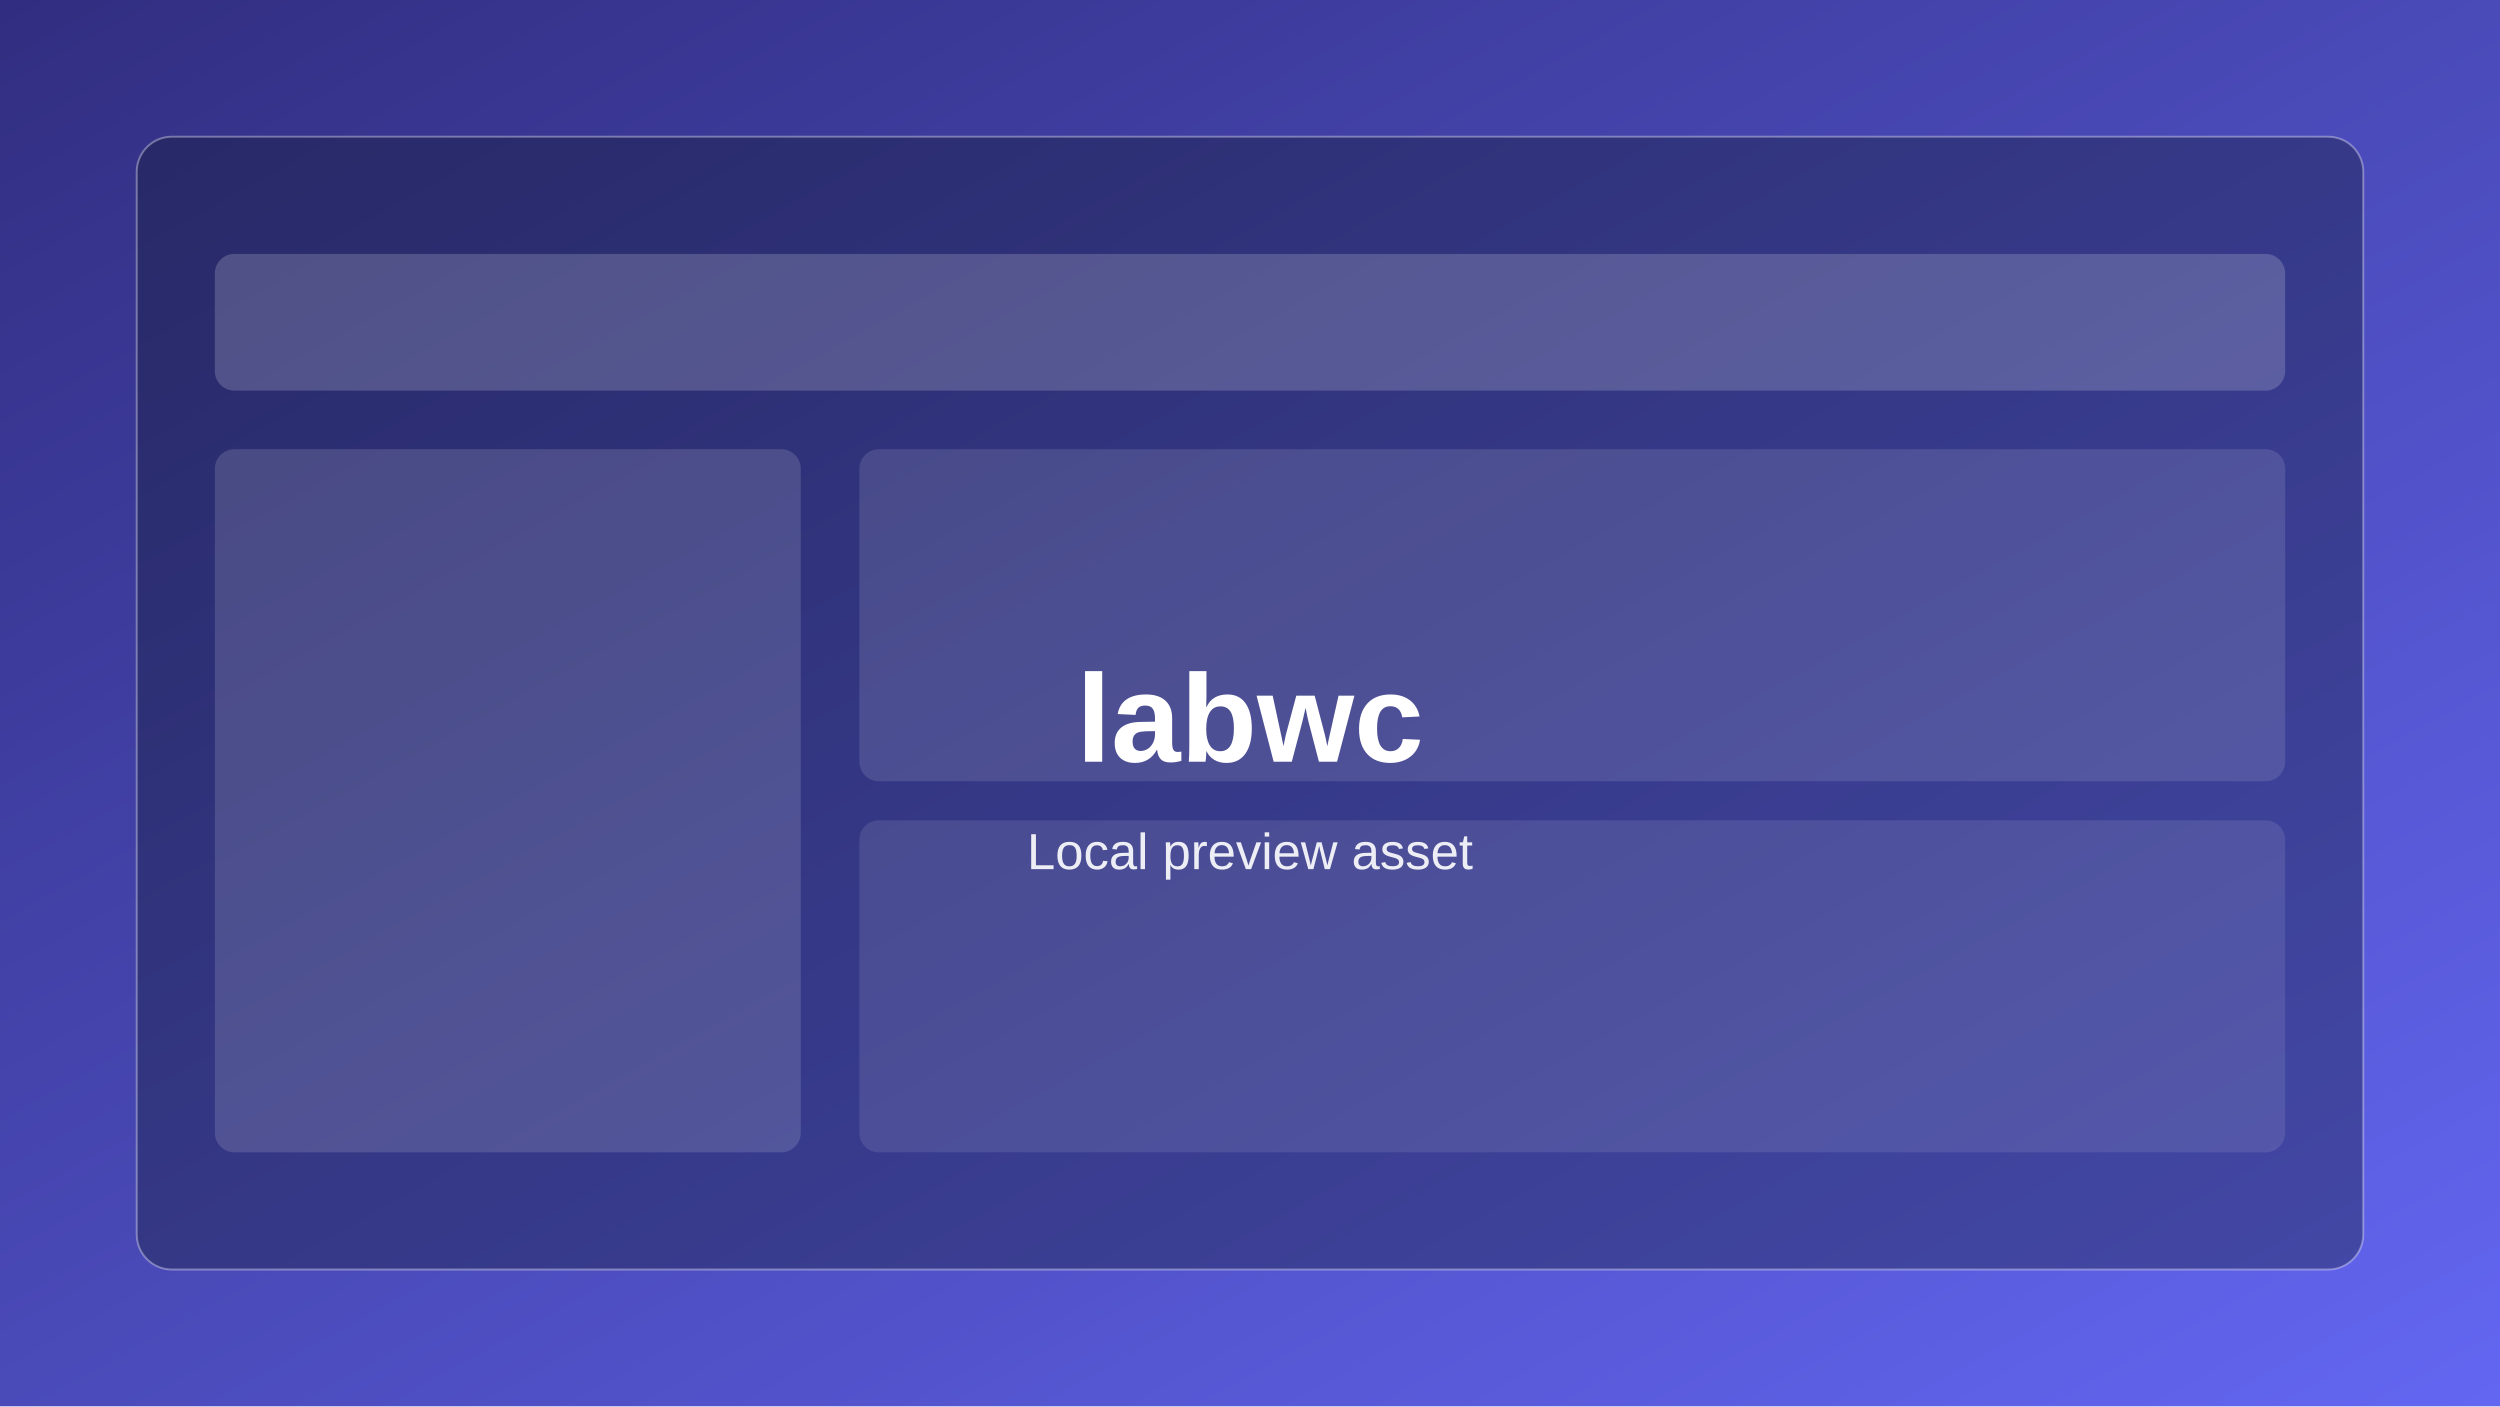
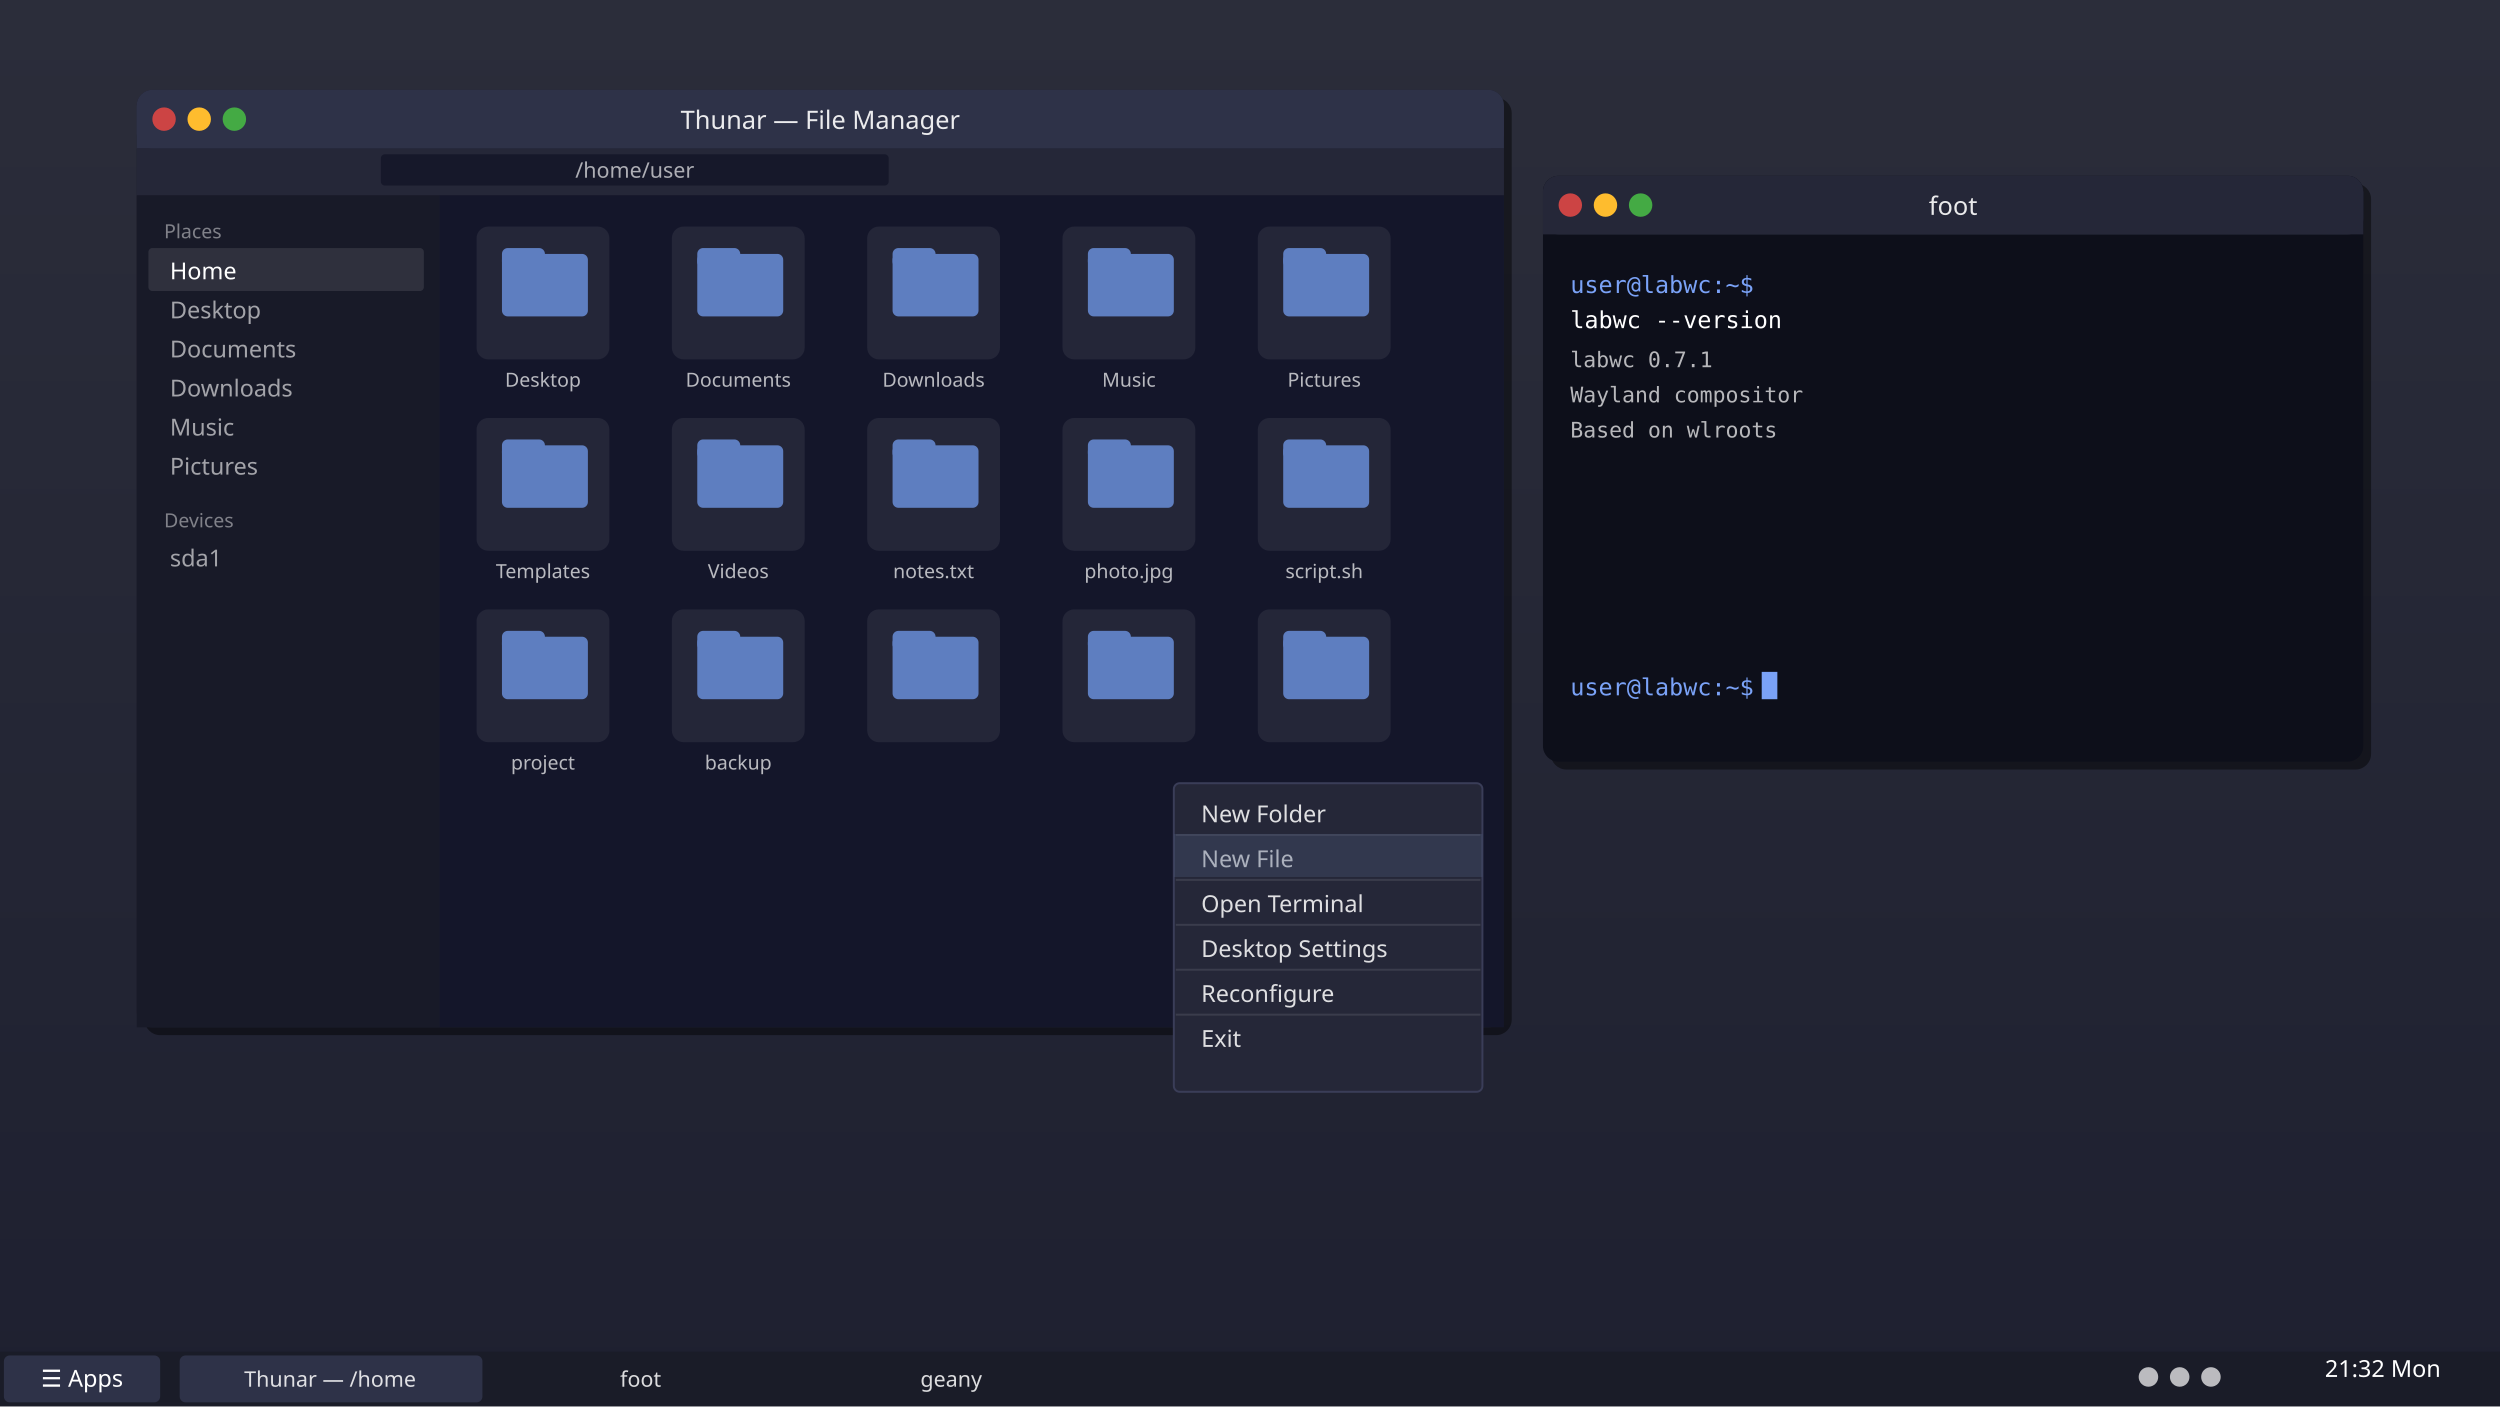
- <svg xmlns="http://www.w3.org/2000/svg" width="1280" height="720" viewBox="0 0 1280 720" role="img" aria-labelledby="title desc">
+ <svg xmlns="http://www.w3.org/2000/svg" width="1280" height="720" viewBox="0 0 1280 720" role="img" aria-labelledby="de-title de-desc">
  <defs>
-     <linearGradient id="bg" x1="0" y1="0" x2="1" y2="1">
-       <stop offset="0%" stop-color="#312E81" />
-       <stop offset="100%" stop-color="#6366F1" />
+     <linearGradient id="labwc_bg" x1="0" y1="0" x2="0" y2="1">
+       <stop offset="0%" stop-color="#2b2d3a" />
+       <stop offset="100%" stop-color="#1e2030" />
    </linearGradient>
  </defs>
-   <rect width="1280" height="720" fill="url(#bg)" />
-   <rect x="70" y="70" width="1140" height="580" rx="18" fill="rgba(15,23,42,0.35)" stroke="rgba(255,255,255,0.35)" stroke-width="1" />
-   <rect x="110" y="130" width="1060" height="70" rx="10" fill="rgba(255,255,255,0.18)" />
-   <rect x="110" y="230" width="300" height="360" rx="10" fill="rgba(255,255,255,0.14)" />
-   <rect x="440" y="230" width="730" height="170" rx="10" fill="rgba(255,255,255,0.12)" />
-   <rect x="440" y="420" width="730" height="170" rx="10" fill="rgba(255,255,255,0.1)" />
-   <text x="640" y="390" text-anchor="middle" fill="white" font-family="Segoe UI, Arial, sans-serif" font-size="64" font-weight="700">labwc</text>
-   <text x="640" y="445" text-anchor="middle" fill="rgba(255,255,255,0.9)" font-family="Segoe UI, Arial, sans-serif" font-size="26">Local preview asset</text>
+   <rect width="1280" height="720" fill="url(#labwc_bg)" />
+   <rect y="692" width="1280" height="28" fill="#1a1c28" />
+   <rect x="2" y="694" width="80" height="24" rx="3" fill="#2e3248" />
+   <text x="42" y="710" text-anchor="middle" fill="white" font-family="sans-serif" font-size="12">☰ Apps</text>
+   <rect x="92" y="694" width="155" height="24" rx="3" fill="#2e3248" />
+   <text x="169" y="710" text-anchor="middle" fill="rgba(255,255,255,0.85)" font-family="sans-serif" font-size="11">Thunar — /home</text>
+   <rect x="251" y="694" width="155" height="24" rx="3" fill="#1a1c28" />
+   <text x="328" y="710" text-anchor="middle" fill="rgba(255,255,255,0.85)" font-family="sans-serif" font-size="11">foot</text>
+   <rect x="410" y="694" width="155" height="24" rx="3" fill="#1a1c28" />
+   <text x="487" y="710" text-anchor="middle" fill="rgba(255,255,255,0.85)" font-family="sans-serif" font-size="11">geany</text>
+   <circle cx="1100" cy="705" r="5" fill="rgba(255,255,255,0.7)" />
+   <circle cx="1116" cy="705" r="5" fill="rgba(255,255,255,0.7)" />
+   <circle cx="1132" cy="705" r="5" fill="rgba(255,255,255,0.7)" />
+   <text x="1220" y="705" text-anchor="middle" fill="white" font-family="sans-serif" font-size="12">21:32 Mon</text>
+   <rect x="74" y="50" width="700" height="480" rx="8" fill="rgba(0,0,0,0.45)" />
+   <rect x="70" y="46" width="700" height="480" rx="8" fill="#1c1e2c" />
+   <rect x="70" y="46" width="700" height="30" rx="8" fill="#2e3248" />
+   <rect x="70" y="54" width="700" height="22" fill="#2e3248" />
+   <text x="420" y="66" text-anchor="middle" fill="rgba(255,255,255,0.9)" font-family="sans-serif" font-size="13">Thunar — File Manager</text>
+   <circle cx="84" cy="61" r="6" fill="#cc4444" />
+   <circle cx="102" cy="61" r="6" fill="#febc2e" />
+   <circle cx="120" cy="61" r="6" fill="#44aa44" />
+   <rect x="70" y="76" width="700" height="24" fill="#252738" />
+   <rect x="195" y="79" width="260" height="16" rx="2" fill="#16182a" />
+   <text x="325" y="91" text-anchor="middle" fill="rgba(255,255,255,0.65)" font-family="sans-serif" font-size="11">/home/user</text>
+   <rect x="70" y="100" width="155" height="426" fill="#181a28" />
+   <text x="84" y="122" text-anchor="start" fill="rgba(255,255,255,0.45)" font-family="sans-serif" font-size="10">Places</text>
+   <rect x="76" y="127" width="141" height="22" rx="2" fill="rgba(255,255,255,0.1)" />
+   <text x="87" y="143" text-anchor="start" fill="white" font-family="sans-serif" font-size="12">Home</text>
+   <text x="87" y="163" text-anchor="start" fill="rgba(255,255,255,0.6)" font-family="sans-serif" font-size="12">Desktop</text>
+   <text x="87" y="183" text-anchor="start" fill="rgba(255,255,255,0.6)" font-family="sans-serif" font-size="12">Documents</text>
+   <text x="87" y="203" text-anchor="start" fill="rgba(255,255,255,0.6)" font-family="sans-serif" font-size="12">Downloads</text>
+   <text x="87" y="223" text-anchor="start" fill="rgba(255,255,255,0.6)" font-family="sans-serif" font-size="12">Music</text>
+   <text x="87" y="243" text-anchor="start" fill="rgba(255,255,255,0.6)" font-family="sans-serif" font-size="12">Pictures</text>
+   <text x="84" y="270" text-anchor="start" fill="rgba(255,255,255,0.45)" font-family="sans-serif" font-size="10">Devices</text>
+   <text x="87" y="290" text-anchor="start" fill="rgba(255,255,255,0.6)" font-family="sans-serif" font-size="12">sda1</text>
+   <rect x="225" y="100" width="545" height="426" fill="#14162a" />
+   <rect x="244" y="116" width="68" height="68" rx="6" fill="rgba(255,255,255,0.07)" />
+   <rect x="257" y="130" width="44" height="32" rx="3" fill="#5e7ec0" />
+   <rect x="257" y="127" width="22" height="10" rx="3" fill="#5e7ec0" />
+   <text x="278" y="198" text-anchor="middle" fill="rgba(255,255,255,0.7)" font-family="sans-serif" font-size="10">Desktop</text>
+   <rect x="344" y="116" width="68" height="68" rx="6" fill="rgba(255,255,255,0.07)" />
+   <rect x="357" y="130" width="44" height="32" rx="3" fill="#5e7ec0" />
+   <rect x="357" y="127" width="22" height="10" rx="3" fill="#5e7ec0" />
+   <text x="378" y="198" text-anchor="middle" fill="rgba(255,255,255,0.7)" font-family="sans-serif" font-size="10">Documents</text>
+   <rect x="444" y="116" width="68" height="68" rx="6" fill="rgba(255,255,255,0.07)" />
+   <rect x="457" y="130" width="44" height="32" rx="3" fill="#5e7ec0" />
+   <rect x="457" y="127" width="22" height="10" rx="3" fill="#5e7ec0" />
+   <text x="478" y="198" text-anchor="middle" fill="rgba(255,255,255,0.7)" font-family="sans-serif" font-size="10">Downloads</text>
+   <rect x="544" y="116" width="68" height="68" rx="6" fill="rgba(255,255,255,0.07)" />
+   <rect x="557" y="130" width="44" height="32" rx="3" fill="#5e7ec0" />
+   <rect x="557" y="127" width="22" height="10" rx="3" fill="#5e7ec0" />
+   <text x="578" y="198" text-anchor="middle" fill="rgba(255,255,255,0.7)" font-family="sans-serif" font-size="10">Music</text>
+   <rect x="644" y="116" width="68" height="68" rx="6" fill="rgba(255,255,255,0.07)" />
+   <rect x="657" y="130" width="44" height="32" rx="3" fill="#5e7ec0" />
+   <rect x="657" y="127" width="22" height="10" rx="3" fill="#5e7ec0" />
+   <text x="678" y="198" text-anchor="middle" fill="rgba(255,255,255,0.7)" font-family="sans-serif" font-size="10">Pictures</text>
+   <rect x="244" y="214" width="68" height="68" rx="6" fill="rgba(255,255,255,0.07)" />
+   <rect x="257" y="228" width="44" height="32" rx="3" fill="#5e7ec0" />
+   <rect x="257" y="225" width="22" height="10" rx="3" fill="#5e7ec0" />
+   <text x="278" y="296" text-anchor="middle" fill="rgba(255,255,255,0.7)" font-family="sans-serif" font-size="10">Templates</text>
+   <rect x="344" y="214" width="68" height="68" rx="6" fill="rgba(255,255,255,0.07)" />
+   <rect x="357" y="228" width="44" height="32" rx="3" fill="#5e7ec0" />
+   <rect x="357" y="225" width="22" height="10" rx="3" fill="#5e7ec0" />
+   <text x="378" y="296" text-anchor="middle" fill="rgba(255,255,255,0.7)" font-family="sans-serif" font-size="10">Videos</text>
+   <rect x="444" y="214" width="68" height="68" rx="6" fill="rgba(255,255,255,0.07)" />
+   <rect x="457" y="228" width="44" height="32" rx="3" fill="#5e7ec0" />
+   <rect x="457" y="225" width="22" height="10" rx="3" fill="#5e7ec0" />
+   <text x="478" y="296" text-anchor="middle" fill="rgba(255,255,255,0.7)" font-family="sans-serif" font-size="10">notes.txt</text>
+   <rect x="544" y="214" width="68" height="68" rx="6" fill="rgba(255,255,255,0.07)" />
+   <rect x="557" y="228" width="44" height="32" rx="3" fill="#5e7ec0" />
+   <rect x="557" y="225" width="22" height="10" rx="3" fill="#5e7ec0" />
+   <text x="578" y="296" text-anchor="middle" fill="rgba(255,255,255,0.7)" font-family="sans-serif" font-size="10">photo.jpg</text>
+   <rect x="644" y="214" width="68" height="68" rx="6" fill="rgba(255,255,255,0.07)" />
+   <rect x="657" y="228" width="44" height="32" rx="3" fill="#5e7ec0" />
+   <rect x="657" y="225" width="22" height="10" rx="3" fill="#5e7ec0" />
+   <text x="678" y="296" text-anchor="middle" fill="rgba(255,255,255,0.7)" font-family="sans-serif" font-size="10">script.sh</text>
+   <rect x="244" y="312" width="68" height="68" rx="6" fill="rgba(255,255,255,0.07)" />
+   <rect x="257" y="326" width="44" height="32" rx="3" fill="#5e7ec0" />
+   <rect x="257" y="323" width="22" height="10" rx="3" fill="#5e7ec0" />
+   <text x="278" y="394" text-anchor="middle" fill="rgba(255,255,255,0.7)" font-family="sans-serif" font-size="10">project</text>
+   <rect x="344" y="312" width="68" height="68" rx="6" fill="rgba(255,255,255,0.07)" />
+   <rect x="357" y="326" width="44" height="32" rx="3" fill="#5e7ec0" />
+   <rect x="357" y="323" width="22" height="10" rx="3" fill="#5e7ec0" />
+   <text x="378" y="394" text-anchor="middle" fill="rgba(255,255,255,0.7)" font-family="sans-serif" font-size="10">backup</text>
+   <rect x="444" y="312" width="68" height="68" rx="6" fill="rgba(255,255,255,0.07)" />
+   <rect x="457" y="326" width="44" height="32" rx="3" fill="#5e7ec0" />
+   <rect x="457" y="323" width="22" height="10" rx="3" fill="#5e7ec0" />
+   <rect x="544" y="312" width="68" height="68" rx="6" fill="rgba(255,255,255,0.07)" />
+   <rect x="557" y="326" width="44" height="32" rx="3" fill="#5e7ec0" />
+   <rect x="557" y="323" width="22" height="10" rx="3" fill="#5e7ec0" />
+   <rect x="644" y="312" width="68" height="68" rx="6" fill="rgba(255,255,255,0.07)" />
+   <rect x="657" y="326" width="44" height="32" rx="3" fill="#5e7ec0" />
+   <rect x="657" y="323" width="22" height="10" rx="3" fill="#5e7ec0" />
+   <rect x="794" y="94" width="420" height="300" rx="8" fill="rgba(0,0,0,0.45)" />
+   <rect x="790" y="90" width="420" height="300" rx="8" fill="#0d0f1a" />
+   <rect x="790" y="90" width="420" height="30" rx="8" fill="#252738" />
+   <rect x="790" y="98" width="420" height="22" fill="#252738" />
+   <text x="1000" y="110" text-anchor="middle" fill="rgba(255,255,255,0.9)" font-family="sans-serif" font-size="13">foot</text>
+   <circle cx="804" cy="105" r="6" fill="#cc4444" />
+   <circle cx="822" cy="105" r="6" fill="#febc2e" />
+   <circle cx="840" cy="105" r="6" fill="#44aa44" />
+   <text x="804" y="150" fill="#7aa2f7" font-family="monospace" font-size="12">user@labwc:~$</text>
+   <text x="804" y="168" fill="white" font-family="monospace" font-size="12">labwc --version</text>
+   <text x="804" y="188" fill="rgba(255,255,255,0.7)" font-family="monospace" font-size="11">labwc 0.7.1</text>
+   <text x="804" y="206" fill="rgba(255,255,255,0.7)" font-family="monospace" font-size="11">Wayland compositor</text>
+   <text x="804" y="224" fill="rgba(255,255,255,0.7)" font-family="monospace" font-size="11">Based on wlroots</text>
+   <text x="804" y="356" fill="#7aa2f7" font-family="monospace" font-size="12">user@labwc:~$</text>
+   <rect x="902" y="344" width="8" height="14" fill="#7aa2f7" />
+   <rect x="601" y="401" width="158" height="158" rx="3" fill="#252738" stroke="#3a3d58" stroke-width="1" />
+   <text x="615" y="421" text-anchor="start" fill="rgba(255,255,255,0.85)" font-family="sans-serif" font-size="12">New Folder</text>
+   <rect x="602" y="427" width="156" height="1" fill="rgba(255,255,255,0.1)" />
+   <text x="615" y="444" text-anchor="start" fill="rgba(255,255,255,0.85)" font-family="sans-serif" font-size="12">New File</text>
+   <rect x="602" y="450" width="156" height="1" fill="rgba(255,255,255,0.1)" />
+   <text x="615" y="467" text-anchor="start" fill="rgba(255,255,255,0.85)" font-family="sans-serif" font-size="12">Open Terminal</text>
+   <rect x="602" y="473" width="156" height="1" fill="rgba(255,255,255,0.1)" />
+   <text x="615" y="490" text-anchor="start" fill="rgba(255,255,255,0.85)" font-family="sans-serif" font-size="12">Desktop Settings</text>
+   <rect x="602" y="496" width="156" height="1" fill="rgba(255,255,255,0.1)" />
+   <text x="615" y="513" text-anchor="start" fill="rgba(255,255,255,0.85)" font-family="sans-serif" font-size="12">Reconfigure</text>
+   <rect x="602" y="519" width="156" height="1" fill="rgba(255,255,255,0.1)" />
+   <text x="615" y="536" text-anchor="start" fill="rgba(255,255,255,0.85)" font-family="sans-serif" font-size="12">Exit</text>
+   <rect x="601" y="427" width="158" height="22" rx="0" fill="rgba(74,90,122,0.35)" />
</svg>
